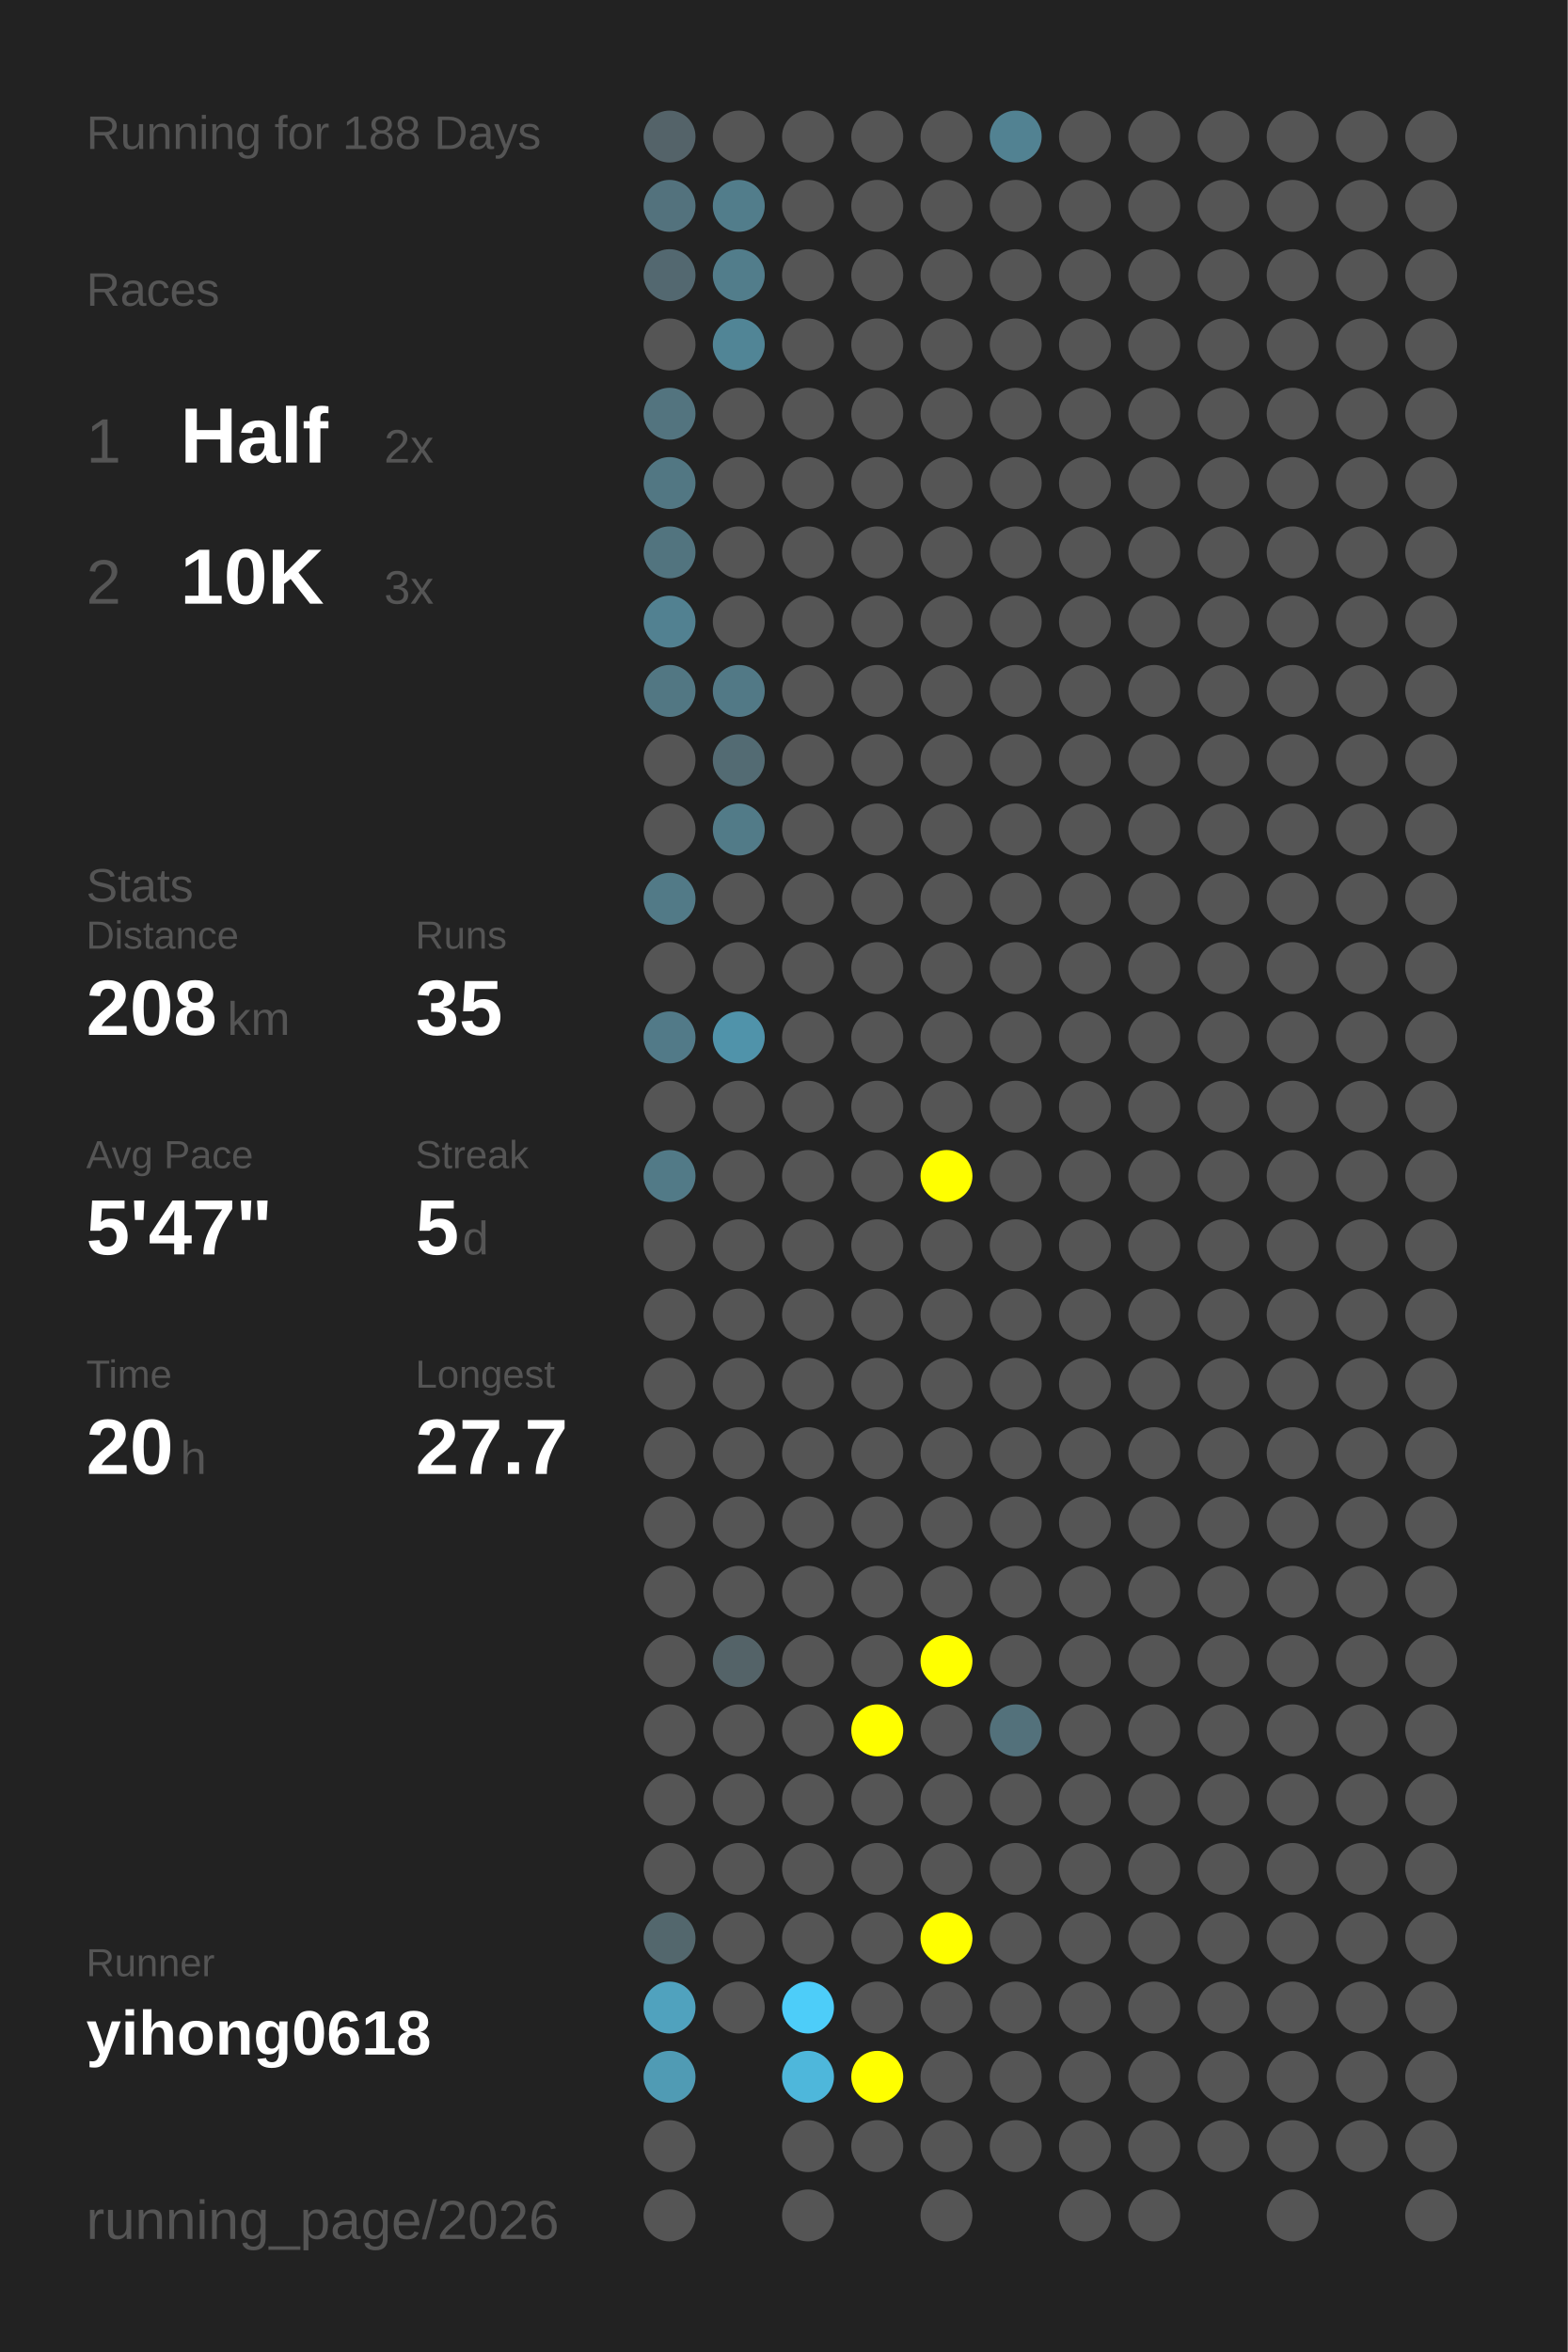
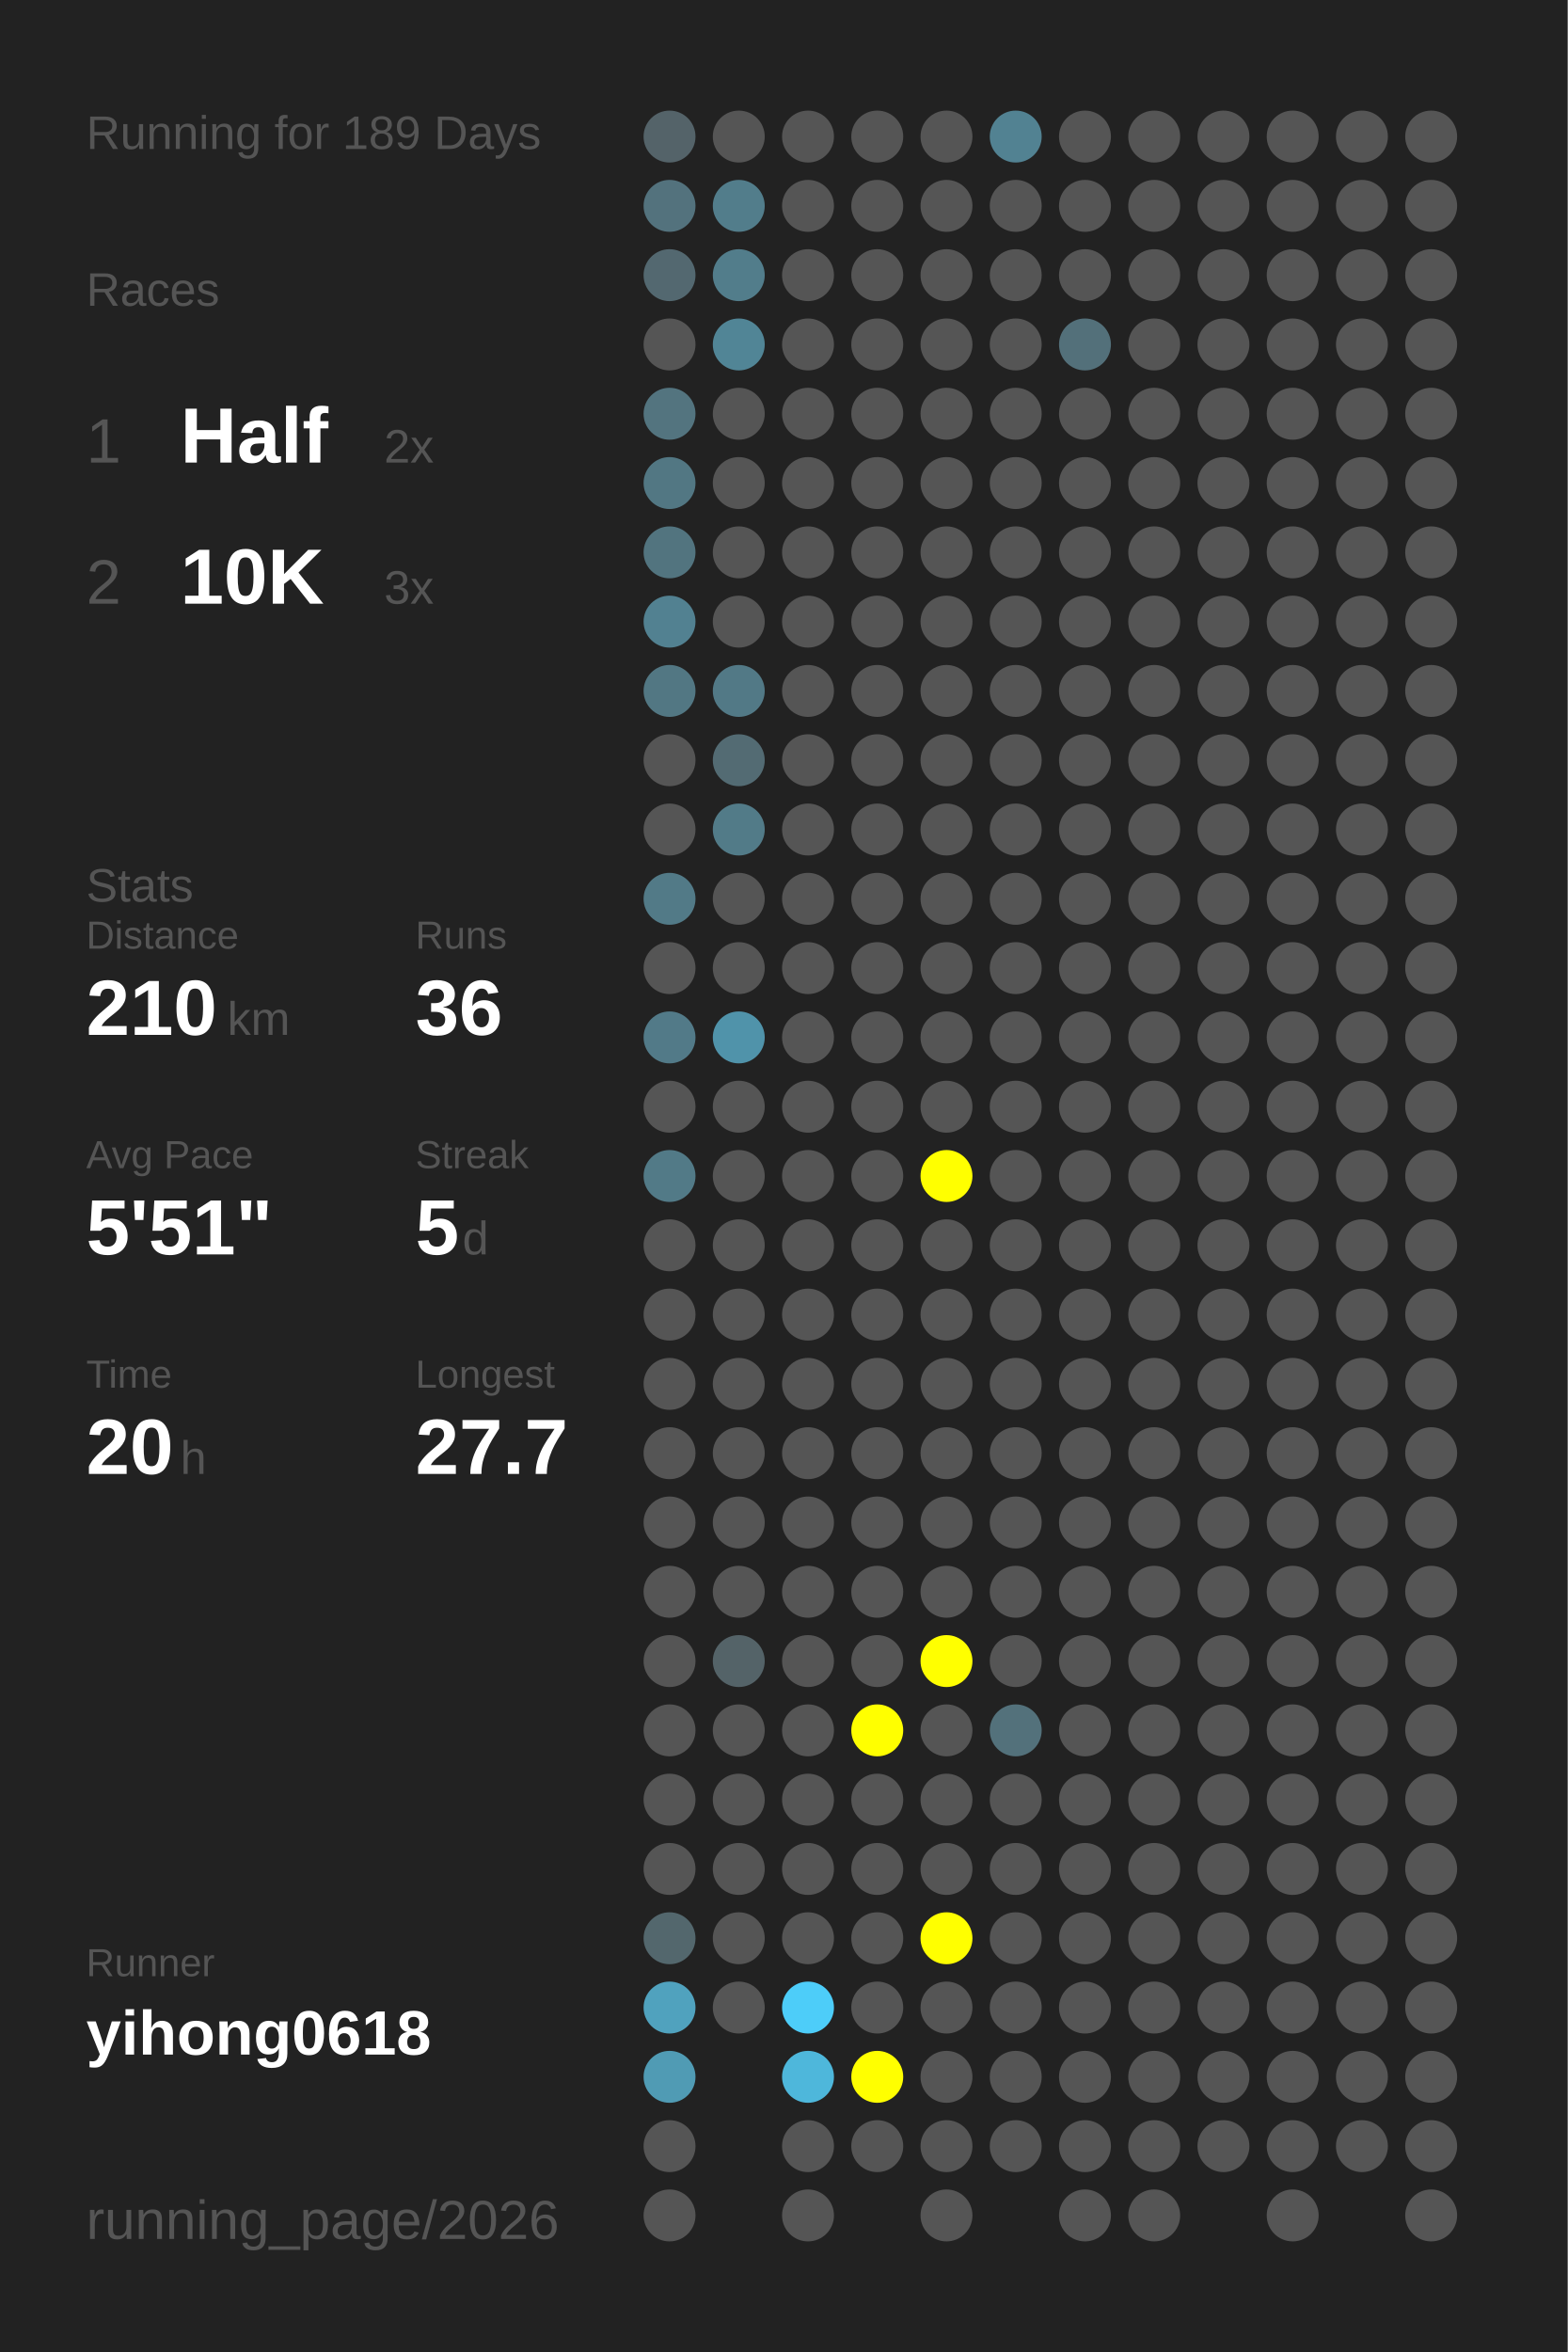
<svg xmlns="http://www.w3.org/2000/svg" baseProfile="full" height="300mm" version="1.1" viewBox="0,0,200,300" width="200mm">
  <defs />
  <rect fill="#222222" height="300" width="200" x="0" y="0" />
-   <text fill="#555555" style="font-size:6px; font-family:Arial;" x="11" y="19">Running for 188 Days</text>
+   <text fill="#555555" style="font-size:6px; font-family:Arial;" x="11" y="19">Running for 189 Days</text>
  <text fill="#555555" style="font-size:6px; font-family:Arial;" x="11" y="39">Races</text>
  <text fill="#555555" style="font-size:8px; font-family:Arial;" x="11" y="59">1</text>
  <text fill="#FFFFFF" style="font-size:10px; font-family:Arial; font-weight:bold;" x="23" y="59">Half</text>
  <text fill="#555555" style="font-size:6px; font-family:Arial;" x="49" y="59">2x</text>
  <text fill="#555555" style="font-size:8px; font-family:Arial;" x="11" y="77">2</text>
  <text fill="#FFFFFF" style="font-size:10px; font-family:Arial; font-weight:bold;" x="23" y="77">10K</text>
  <text fill="#555555" style="font-size:6px; font-family:Arial;" x="49" y="77">3x</text>
  <text fill="#555555" style="font-size:6px; font-family:Arial;" x="11" y="115">Stats</text>
  <text fill="#555555" style="font-size:5px; font-family:Arial;" x="11" y="121">Distance</text>
-   <text fill="#FFFFFF" style="font-size:10px; font-family:Arial; font-weight:bold;" x="11" y="132">208</text>
+   <text fill="#FFFFFF" style="font-size:10px; font-family:Arial; font-weight:bold;" x="11" y="132">210</text>
  <text fill="#555555" style="font-size:6px; font-family:Arial;" x="29" y="132">km</text>
  <text fill="#555555" style="font-size:5px; font-family:Arial;" x="53" y="121">Runs</text>
-   <text fill="#FFFFFF" style="font-size:10px; font-family:Arial; font-weight:bold;" x="53" y="132">35</text>
+   <text fill="#FFFFFF" style="font-size:10px; font-family:Arial; font-weight:bold;" x="53" y="132">36</text>
  <text fill="#555555" style="font-size:5px; font-family:Arial;" x="11" y="149">Avg Pace</text>
-   <text fill="#FFFFFF" style="font-size:10px; font-family:Arial; font-weight:bold;" x="11" y="160">5'47"</text>
+   <text fill="#FFFFFF" style="font-size:10px; font-family:Arial; font-weight:bold;" x="11" y="160">5'51"</text>
  <text fill="#555555" style="font-size:5px; font-family:Arial;" x="53" y="149">Streak</text>
  <text fill="#FFFFFF" style="font-size:10px; font-family:Arial; font-weight:bold;" x="53" y="160">5</text>
  <text fill="#555555" style="font-size:6px; font-family:Arial;" x="59" y="160">d</text>
  <text fill="#555555" style="font-size:5px; font-family:Arial;" x="11" y="177">Time</text>
  <text fill="#FFFFFF" style="font-size:10px; font-family:Arial; font-weight:bold;" x="11" y="188">20</text>
  <text fill="#555555" style="font-size:6px; font-family:Arial;" x="23" y="188">h</text>
  <text fill="#555555" style="font-size:5px; font-family:Arial;" x="53" y="177">Longest</text>
  <text fill="#FFFFFF" style="font-size:10px; font-family:Arial; font-weight:bold;" x="53" y="188">27.7</text>
  <text fill="#555555" style="font-size:5px; font-family:Arial;" x="11" y="252.065">Runner</text>
  <text fill="#FFFFFF" style="font-size:8px; font-family:Arial; font-weight:bold;" x="11" y="262.065">yihong0618</text>
  <text fill="#555555" style="font-size:7px; font-family:Arial;" x="11" y="285.581">running_page/2026</text>
  <circle cx="85.417" cy="17.419" fill="#546369" r="3.312" />
  <circle cx="85.417" cy="26.258" fill="#53727d" r="3.312" />
  <circle cx="85.417" cy="35.097" fill="#536870" r="3.312" />
  <circle cx="85.417" cy="43.935" fill="#555555" r="3.312" />
  <circle cx="85.417" cy="52.774" fill="#53747f" r="3.312" />
  <circle cx="85.417" cy="61.613" fill="#527783" r="3.312" />
  <circle cx="85.417" cy="70.452" fill="#52747f" r="3.312" />
  <circle cx="85.417" cy="79.29" fill="#528191" r="3.312" />
  <circle cx="85.417" cy="88.129" fill="#527783" r="3.312" />
  <circle cx="85.417" cy="96.968" fill="#555555" r="3.312" />
  <circle cx="85.417" cy="105.806" fill="#555555" r="3.312" />
  <circle cx="85.417" cy="114.645" fill="#527a87" r="3.312" />
  <circle cx="85.417" cy="123.484" fill="#555555" r="3.312" />
  <circle cx="85.417" cy="132.323" fill="#527a88" r="3.312" />
  <circle cx="85.417" cy="141.161" fill="#555555" r="3.312" />
  <circle cx="85.417" cy="150" fill="#527a87" r="3.312" />
  <circle cx="85.417" cy="158.839" fill="#555555" r="3.312" />
  <circle cx="85.417" cy="167.677" fill="#555555" r="3.312" />
  <circle cx="85.417" cy="176.516" fill="#555555" r="3.312" />
  <circle cx="85.417" cy="185.355" fill="#555555" r="3.312" />
  <circle cx="85.417" cy="194.194" fill="#555555" r="3.312" />
  <circle cx="85.417" cy="203.032" fill="#555555" r="3.312" />
  <circle cx="85.417" cy="211.871" fill="#555555" r="3.312" />
  <circle cx="85.417" cy="220.71" fill="#555555" r="3.312" />
  <circle cx="85.417" cy="229.548" fill="#555555" r="3.312" />
  <circle cx="85.417" cy="238.387" fill="#555555" r="3.312" />
  <circle cx="85.417" cy="247.226" fill="#53676d" r="3.312" />
  <circle cx="85.417" cy="256.065" fill="#50a2be" r="3.312" />
  <circle cx="85.417" cy="264.903" fill="#509bb4" r="3.312" />
  <circle cx="85.417" cy="273.742" fill="#555555" r="3.312" />
  <circle cx="85.417" cy="282.581" fill="#555555" r="3.312" />
  <circle cx="94.25" cy="17.419" fill="#555555" r="3.312" />
  <circle cx="94.25" cy="26.258" fill="#527d8b" r="3.312" />
  <circle cx="94.25" cy="35.097" fill="#527d8b" r="3.312" />
  <circle cx="94.25" cy="43.935" fill="#518596" r="3.312" />
  <circle cx="94.25" cy="52.774" fill="#555555" r="3.312" />
  <circle cx="94.25" cy="61.613" fill="#555555" r="3.312" />
  <circle cx="94.25" cy="70.452" fill="#555555" r="3.312" />
  <circle cx="94.25" cy="79.29" fill="#555555" r="3.312" />
  <circle cx="94.25" cy="88.129" fill="#527986" r="3.312" />
  <circle cx="94.25" cy="96.968" fill="#536b73" r="3.312" />
  <circle cx="94.25" cy="105.806" fill="#527b88" r="3.312" />
  <circle cx="94.25" cy="114.645" fill="#555555" r="3.312" />
  <circle cx="94.25" cy="123.484" fill="#555555" r="3.312" />
  <circle cx="94.25" cy="132.323" fill="#5093aa" r="3.312" />
  <circle cx="94.25" cy="141.161" fill="#555555" r="3.312" />
  <circle cx="94.25" cy="150" fill="#555555" r="3.312" />
  <circle cx="94.25" cy="158.839" fill="#555555" r="3.312" />
  <circle cx="94.25" cy="167.677" fill="#555555" r="3.312" />
  <circle cx="94.25" cy="176.516" fill="#555555" r="3.312" />
  <circle cx="94.25" cy="185.355" fill="#555555" r="3.312" />
  <circle cx="94.25" cy="194.194" fill="#555555" r="3.312" />
  <circle cx="94.25" cy="203.032" fill="#555555" r="3.312" />
  <circle cx="94.25" cy="211.871" fill="#546368" r="3.312" />
  <circle cx="94.25" cy="220.71" fill="#555555" r="3.312" />
  <circle cx="94.25" cy="229.548" fill="#555555" r="3.312" />
  <circle cx="94.25" cy="238.387" fill="#555555" r="3.312" />
  <circle cx="94.25" cy="247.226" fill="#555555" r="3.312" />
  <circle cx="94.25" cy="256.065" fill="#555555" r="3.312" />
  <circle cx="103.083" cy="17.419" fill="#555555" r="3.312" />
  <circle cx="103.083" cy="26.258" fill="#555555" r="3.312" />
  <circle cx="103.083" cy="35.097" fill="#555555" r="3.312" />
  <circle cx="103.083" cy="43.935" fill="#555555" r="3.312" />
  <circle cx="103.083" cy="52.774" fill="#555555" r="3.312" />
  <circle cx="103.083" cy="61.613" fill="#555555" r="3.312" />
  <circle cx="103.083" cy="70.452" fill="#555555" r="3.312" />
  <circle cx="103.083" cy="79.29" fill="#555555" r="3.312" />
  <circle cx="103.083" cy="88.129" fill="#555555" r="3.312" />
  <circle cx="103.083" cy="96.968" fill="#555555" r="3.312" />
  <circle cx="103.083" cy="105.806" fill="#555555" r="3.312" />
  <circle cx="103.083" cy="114.645" fill="#555555" r="3.312" />
  <circle cx="103.083" cy="123.484" fill="#555555" r="3.312" />
  <circle cx="103.083" cy="132.323" fill="#555555" r="3.312" />
  <circle cx="103.083" cy="141.161" fill="#555555" r="3.312" />
  <circle cx="103.083" cy="150" fill="#555555" r="3.312" />
  <circle cx="103.083" cy="158.839" fill="#555555" r="3.312" />
  <circle cx="103.083" cy="167.677" fill="#555555" r="3.312" />
  <circle cx="103.083" cy="176.516" fill="#555555" r="3.312" />
  <circle cx="103.083" cy="185.355" fill="#555555" r="3.312" />
  <circle cx="103.083" cy="194.194" fill="#555555" r="3.312" />
  <circle cx="103.083" cy="203.032" fill="#555555" r="3.312" />
  <circle cx="103.083" cy="211.871" fill="#555555" r="3.312" />
  <circle cx="103.083" cy="220.71" fill="#555555" r="3.312" />
  <circle cx="103.083" cy="229.548" fill="#555555" r="3.312" />
  <circle cx="103.083" cy="238.387" fill="#555555" r="3.312" />
  <circle cx="103.083" cy="247.226" fill="#555555" r="3.312" />
  <circle cx="103.083" cy="256.065" fill="#4dcdf9" r="3.312" />
  <circle cx="103.083" cy="264.903" fill="#4eb7db" r="3.312" />
  <circle cx="103.083" cy="273.742" fill="#555555" r="3.312" />
  <circle cx="103.083" cy="282.581" fill="#555555" r="3.312" />
  <circle cx="111.917" cy="17.419" fill="#555555" r="3.312" />
  <circle cx="111.917" cy="26.258" fill="#555555" r="3.312" />
  <circle cx="111.917" cy="35.097" fill="#555555" r="3.312" />
  <circle cx="111.917" cy="43.935" fill="#555555" r="3.312" />
  <circle cx="111.917" cy="52.774" fill="#555555" r="3.312" />
  <circle cx="111.917" cy="61.613" fill="#555555" r="3.312" />
  <circle cx="111.917" cy="70.452" fill="#555555" r="3.312" />
  <circle cx="111.917" cy="79.29" fill="#555555" r="3.312" />
  <circle cx="111.917" cy="88.129" fill="#555555" r="3.312" />
  <circle cx="111.917" cy="96.968" fill="#555555" r="3.312" />
  <circle cx="111.917" cy="105.806" fill="#555555" r="3.312" />
  <circle cx="111.917" cy="114.645" fill="#555555" r="3.312" />
  <circle cx="111.917" cy="123.484" fill="#555555" r="3.312" />
  <circle cx="111.917" cy="132.323" fill="#555555" r="3.312" />
  <circle cx="111.917" cy="141.161" fill="#555555" r="3.312" />
  <circle cx="111.917" cy="150" fill="#555555" r="3.312" />
  <circle cx="111.917" cy="158.839" fill="#555555" r="3.312" />
  <circle cx="111.917" cy="167.677" fill="#555555" r="3.312" />
  <circle cx="111.917" cy="176.516" fill="#555555" r="3.312" />
  <circle cx="111.917" cy="185.355" fill="#555555" r="3.312" />
  <circle cx="111.917" cy="194.194" fill="#555555" r="3.312" />
  <circle cx="111.917" cy="203.032" fill="#555555" r="3.312" />
  <circle cx="111.917" cy="211.871" fill="#555555" r="3.312" />
  <circle cx="111.917" cy="220.71" fill="#FFFF00" r="3.312" />
  <circle cx="111.917" cy="229.548" fill="#555555" r="3.312" />
  <circle cx="111.917" cy="238.387" fill="#555555" r="3.312" />
  <circle cx="111.917" cy="247.226" fill="#555555" r="3.312" />
  <circle cx="111.917" cy="256.065" fill="#555555" r="3.312" />
  <circle cx="111.917" cy="264.903" fill="#FFFF00" r="3.312" />
  <circle cx="111.917" cy="273.742" fill="#555555" r="3.312" />
  <circle cx="120.75" cy="17.419" fill="#555555" r="3.312" />
  <circle cx="120.75" cy="26.258" fill="#555555" r="3.312" />
  <circle cx="120.75" cy="35.097" fill="#555555" r="3.312" />
  <circle cx="120.75" cy="43.935" fill="#555555" r="3.312" />
  <circle cx="120.75" cy="52.774" fill="#555555" r="3.312" />
  <circle cx="120.75" cy="61.613" fill="#555555" r="3.312" />
  <circle cx="120.75" cy="70.452" fill="#555555" r="3.312" />
  <circle cx="120.75" cy="79.29" fill="#555555" r="3.312" />
  <circle cx="120.75" cy="88.129" fill="#555555" r="3.312" />
  <circle cx="120.75" cy="96.968" fill="#555555" r="3.312" />
  <circle cx="120.75" cy="105.806" fill="#555555" r="3.312" />
  <circle cx="120.75" cy="114.645" fill="#555555" r="3.312" />
  <circle cx="120.75" cy="123.484" fill="#555555" r="3.312" />
  <circle cx="120.75" cy="132.323" fill="#555555" r="3.312" />
  <circle cx="120.75" cy="141.161" fill="#555555" r="3.312" />
  <circle cx="120.75" cy="150" fill="#FFFF00" r="3.312" />
  <circle cx="120.75" cy="158.839" fill="#555555" r="3.312" />
  <circle cx="120.75" cy="167.677" fill="#555555" r="3.312" />
  <circle cx="120.75" cy="176.516" fill="#555555" r="3.312" />
  <circle cx="120.75" cy="185.355" fill="#555555" r="3.312" />
  <circle cx="120.75" cy="194.194" fill="#555555" r="3.312" />
  <circle cx="120.75" cy="203.032" fill="#555555" r="3.312" />
  <circle cx="120.75" cy="211.871" fill="#FFFF00" r="3.312" />
  <circle cx="120.75" cy="220.71" fill="#555555" r="3.312" />
  <circle cx="120.75" cy="229.548" fill="#555555" r="3.312" />
  <circle cx="120.75" cy="238.387" fill="#555555" r="3.312" />
  <circle cx="120.75" cy="247.226" fill="#FFFF00" r="3.312" />
  <circle cx="120.75" cy="256.065" fill="#555555" r="3.312" />
  <circle cx="120.75" cy="264.903" fill="#555555" r="3.312" />
  <circle cx="120.75" cy="273.742" fill="#555555" r="3.312" />
  <circle cx="120.75" cy="282.581" fill="#555555" r="3.312" />
  <circle cx="129.583" cy="17.419" fill="#528292" r="3.312" />
  <circle cx="129.583" cy="26.258" fill="#555555" r="3.312" />
  <circle cx="129.583" cy="35.097" fill="#555555" r="3.312" />
  <circle cx="129.583" cy="43.935" fill="#555555" r="3.312" />
  <circle cx="129.583" cy="52.774" fill="#555555" r="3.312" />
  <circle cx="129.583" cy="61.613" fill="#555555" r="3.312" />
  <circle cx="129.583" cy="70.452" fill="#555555" r="3.312" />
  <circle cx="129.583" cy="79.29" fill="#555555" r="3.312" />
  <circle cx="129.583" cy="88.129" fill="#555555" r="3.312" />
  <circle cx="129.583" cy="96.968" fill="#555555" r="3.312" />
  <circle cx="129.583" cy="105.806" fill="#555555" r="3.312" />
  <circle cx="129.583" cy="114.645" fill="#555555" r="3.312" />
  <circle cx="129.583" cy="123.484" fill="#555555" r="3.312" />
  <circle cx="129.583" cy="132.323" fill="#555555" r="3.312" />
  <circle cx="129.583" cy="141.161" fill="#555555" r="3.312" />
  <circle cx="129.583" cy="150" fill="#555555" r="3.312" />
  <circle cx="129.583" cy="158.839" fill="#555555" r="3.312" />
  <circle cx="129.583" cy="167.677" fill="#555555" r="3.312" />
  <circle cx="129.583" cy="176.516" fill="#555555" r="3.312" />
  <circle cx="129.583" cy="185.355" fill="#555555" r="3.312" />
  <circle cx="129.583" cy="194.194" fill="#555555" r="3.312" />
  <circle cx="129.583" cy="203.032" fill="#555555" r="3.312" />
  <circle cx="129.583" cy="211.871" fill="#555555" r="3.312" />
  <circle cx="129.583" cy="220.71" fill="#53717b" r="3.312" />
  <circle cx="129.583" cy="229.548" fill="#555555" r="3.312" />
  <circle cx="129.583" cy="238.387" fill="#555555" r="3.312" />
  <circle cx="129.583" cy="247.226" fill="#555555" r="3.312" />
  <circle cx="129.583" cy="256.065" fill="#555555" r="3.312" />
  <circle cx="129.583" cy="264.903" fill="#555555" r="3.312" />
  <circle cx="129.583" cy="273.742" fill="#555555" r="3.312" />
  <circle cx="138.417" cy="17.419" fill="#555555" r="3.312" />
  <circle cx="138.417" cy="26.258" fill="#555555" r="3.312" />
  <circle cx="138.417" cy="35.097" fill="#555555" r="3.312" />
-   <circle cx="138.417" cy="43.935" fill="#555555" r="3.312" />
+   <circle cx="138.417" cy="43.935" fill="#53707a" r="3.312" />
  <circle cx="138.417" cy="52.774" fill="#555555" r="3.312" />
  <circle cx="138.417" cy="61.613" fill="#555555" r="3.312" />
  <circle cx="138.417" cy="70.452" fill="#555555" r="3.312" />
  <circle cx="138.417" cy="79.29" fill="#555555" r="3.312" />
  <circle cx="138.417" cy="88.129" fill="#555555" r="3.312" />
  <circle cx="138.417" cy="96.968" fill="#555555" r="3.312" />
  <circle cx="138.417" cy="105.806" fill="#555555" r="3.312" />
  <circle cx="138.417" cy="114.645" fill="#555555" r="3.312" />
  <circle cx="138.417" cy="123.484" fill="#555555" r="3.312" />
  <circle cx="138.417" cy="132.323" fill="#555555" r="3.312" />
  <circle cx="138.417" cy="141.161" fill="#555555" r="3.312" />
  <circle cx="138.417" cy="150" fill="#555555" r="3.312" />
  <circle cx="138.417" cy="158.839" fill="#555555" r="3.312" />
  <circle cx="138.417" cy="167.677" fill="#555555" r="3.312" />
  <circle cx="138.417" cy="176.516" fill="#555555" r="3.312" />
  <circle cx="138.417" cy="185.355" fill="#555555" r="3.312" />
  <circle cx="138.417" cy="194.194" fill="#555555" r="3.312" />
  <circle cx="138.417" cy="203.032" fill="#555555" r="3.312" />
  <circle cx="138.417" cy="211.871" fill="#555555" r="3.312" />
  <circle cx="138.417" cy="220.71" fill="#555555" r="3.312" />
  <circle cx="138.417" cy="229.548" fill="#555555" r="3.312" />
  <circle cx="138.417" cy="238.387" fill="#555555" r="3.312" />
  <circle cx="138.417" cy="247.226" fill="#555555" r="3.312" />
  <circle cx="138.417" cy="256.065" fill="#555555" r="3.312" />
  <circle cx="138.417" cy="264.903" fill="#555555" r="3.312" />
  <circle cx="138.417" cy="273.742" fill="#555555" r="3.312" />
  <circle cx="138.417" cy="282.581" fill="#555555" r="3.312" />
  <circle cx="147.25" cy="17.419" fill="#555555" r="3.312" />
  <circle cx="147.25" cy="26.258" fill="#555555" r="3.312" />
  <circle cx="147.25" cy="35.097" fill="#555555" r="3.312" />
  <circle cx="147.25" cy="43.935" fill="#555555" r="3.312" />
  <circle cx="147.25" cy="52.774" fill="#555555" r="3.312" />
  <circle cx="147.25" cy="61.613" fill="#555555" r="3.312" />
  <circle cx="147.25" cy="70.452" fill="#555555" r="3.312" />
  <circle cx="147.25" cy="79.29" fill="#555555" r="3.312" />
  <circle cx="147.25" cy="88.129" fill="#555555" r="3.312" />
  <circle cx="147.25" cy="96.968" fill="#555555" r="3.312" />
  <circle cx="147.25" cy="105.806" fill="#555555" r="3.312" />
  <circle cx="147.25" cy="114.645" fill="#555555" r="3.312" />
  <circle cx="147.25" cy="123.484" fill="#555555" r="3.312" />
  <circle cx="147.25" cy="132.323" fill="#555555" r="3.312" />
  <circle cx="147.25" cy="141.161" fill="#555555" r="3.312" />
  <circle cx="147.25" cy="150" fill="#555555" r="3.312" />
  <circle cx="147.25" cy="158.839" fill="#555555" r="3.312" />
  <circle cx="147.25" cy="167.677" fill="#555555" r="3.312" />
  <circle cx="147.25" cy="176.516" fill="#555555" r="3.312" />
  <circle cx="147.25" cy="185.355" fill="#555555" r="3.312" />
  <circle cx="147.25" cy="194.194" fill="#555555" r="3.312" />
  <circle cx="147.25" cy="203.032" fill="#555555" r="3.312" />
  <circle cx="147.25" cy="211.871" fill="#555555" r="3.312" />
  <circle cx="147.25" cy="220.71" fill="#555555" r="3.312" />
  <circle cx="147.25" cy="229.548" fill="#555555" r="3.312" />
  <circle cx="147.25" cy="238.387" fill="#555555" r="3.312" />
  <circle cx="147.25" cy="247.226" fill="#555555" r="3.312" />
  <circle cx="147.25" cy="256.065" fill="#555555" r="3.312" />
  <circle cx="147.25" cy="264.903" fill="#555555" r="3.312" />
  <circle cx="147.25" cy="273.742" fill="#555555" r="3.312" />
  <circle cx="147.25" cy="282.581" fill="#555555" r="3.312" />
  <circle cx="156.083" cy="17.419" fill="#555555" r="3.312" />
  <circle cx="156.083" cy="26.258" fill="#555555" r="3.312" />
  <circle cx="156.083" cy="35.097" fill="#555555" r="3.312" />
  <circle cx="156.083" cy="43.935" fill="#555555" r="3.312" />
  <circle cx="156.083" cy="52.774" fill="#555555" r="3.312" />
  <circle cx="156.083" cy="61.613" fill="#555555" r="3.312" />
  <circle cx="156.083" cy="70.452" fill="#555555" r="3.312" />
  <circle cx="156.083" cy="79.29" fill="#555555" r="3.312" />
  <circle cx="156.083" cy="88.129" fill="#555555" r="3.312" />
  <circle cx="156.083" cy="96.968" fill="#555555" r="3.312" />
  <circle cx="156.083" cy="105.806" fill="#555555" r="3.312" />
  <circle cx="156.083" cy="114.645" fill="#555555" r="3.312" />
  <circle cx="156.083" cy="123.484" fill="#555555" r="3.312" />
  <circle cx="156.083" cy="132.323" fill="#555555" r="3.312" />
  <circle cx="156.083" cy="141.161" fill="#555555" r="3.312" />
  <circle cx="156.083" cy="150" fill="#555555" r="3.312" />
  <circle cx="156.083" cy="158.839" fill="#555555" r="3.312" />
  <circle cx="156.083" cy="167.677" fill="#555555" r="3.312" />
  <circle cx="156.083" cy="176.516" fill="#555555" r="3.312" />
  <circle cx="156.083" cy="185.355" fill="#555555" r="3.312" />
  <circle cx="156.083" cy="194.194" fill="#555555" r="3.312" />
  <circle cx="156.083" cy="203.032" fill="#555555" r="3.312" />
  <circle cx="156.083" cy="211.871" fill="#555555" r="3.312" />
  <circle cx="156.083" cy="220.71" fill="#555555" r="3.312" />
  <circle cx="156.083" cy="229.548" fill="#555555" r="3.312" />
  <circle cx="156.083" cy="238.387" fill="#555555" r="3.312" />
  <circle cx="156.083" cy="247.226" fill="#555555" r="3.312" />
  <circle cx="156.083" cy="256.065" fill="#555555" r="3.312" />
  <circle cx="156.083" cy="264.903" fill="#555555" r="3.312" />
  <circle cx="156.083" cy="273.742" fill="#555555" r="3.312" />
  <circle cx="164.917" cy="17.419" fill="#555555" r="3.312" />
  <circle cx="164.917" cy="26.258" fill="#555555" r="3.312" />
  <circle cx="164.917" cy="35.097" fill="#555555" r="3.312" />
  <circle cx="164.917" cy="43.935" fill="#555555" r="3.312" />
  <circle cx="164.917" cy="52.774" fill="#555555" r="3.312" />
  <circle cx="164.917" cy="61.613" fill="#555555" r="3.312" />
  <circle cx="164.917" cy="70.452" fill="#555555" r="3.312" />
  <circle cx="164.917" cy="79.29" fill="#555555" r="3.312" />
  <circle cx="164.917" cy="88.129" fill="#555555" r="3.312" />
  <circle cx="164.917" cy="96.968" fill="#555555" r="3.312" />
  <circle cx="164.917" cy="105.806" fill="#555555" r="3.312" />
  <circle cx="164.917" cy="114.645" fill="#555555" r="3.312" />
  <circle cx="164.917" cy="123.484" fill="#555555" r="3.312" />
  <circle cx="164.917" cy="132.323" fill="#555555" r="3.312" />
  <circle cx="164.917" cy="141.161" fill="#555555" r="3.312" />
  <circle cx="164.917" cy="150" fill="#555555" r="3.312" />
  <circle cx="164.917" cy="158.839" fill="#555555" r="3.312" />
  <circle cx="164.917" cy="167.677" fill="#555555" r="3.312" />
  <circle cx="164.917" cy="176.516" fill="#555555" r="3.312" />
  <circle cx="164.917" cy="185.355" fill="#555555" r="3.312" />
  <circle cx="164.917" cy="194.194" fill="#555555" r="3.312" />
  <circle cx="164.917" cy="203.032" fill="#555555" r="3.312" />
  <circle cx="164.917" cy="211.871" fill="#555555" r="3.312" />
  <circle cx="164.917" cy="220.71" fill="#555555" r="3.312" />
  <circle cx="164.917" cy="229.548" fill="#555555" r="3.312" />
  <circle cx="164.917" cy="238.387" fill="#555555" r="3.312" />
  <circle cx="164.917" cy="247.226" fill="#555555" r="3.312" />
  <circle cx="164.917" cy="256.065" fill="#555555" r="3.312" />
  <circle cx="164.917" cy="264.903" fill="#555555" r="3.312" />
  <circle cx="164.917" cy="273.742" fill="#555555" r="3.312" />
  <circle cx="164.917" cy="282.581" fill="#555555" r="3.312" />
  <circle cx="173.75" cy="17.419" fill="#555555" r="3.312" />
  <circle cx="173.75" cy="26.258" fill="#555555" r="3.312" />
  <circle cx="173.75" cy="35.097" fill="#555555" r="3.312" />
  <circle cx="173.75" cy="43.935" fill="#555555" r="3.312" />
  <circle cx="173.75" cy="52.774" fill="#555555" r="3.312" />
  <circle cx="173.75" cy="61.613" fill="#555555" r="3.312" />
  <circle cx="173.75" cy="70.452" fill="#555555" r="3.312" />
  <circle cx="173.75" cy="79.29" fill="#555555" r="3.312" />
  <circle cx="173.75" cy="88.129" fill="#555555" r="3.312" />
  <circle cx="173.75" cy="96.968" fill="#555555" r="3.312" />
  <circle cx="173.75" cy="105.806" fill="#555555" r="3.312" />
  <circle cx="173.75" cy="114.645" fill="#555555" r="3.312" />
  <circle cx="173.75" cy="123.484" fill="#555555" r="3.312" />
  <circle cx="173.75" cy="132.323" fill="#555555" r="3.312" />
  <circle cx="173.75" cy="141.161" fill="#555555" r="3.312" />
  <circle cx="173.75" cy="150" fill="#555555" r="3.312" />
  <circle cx="173.75" cy="158.839" fill="#555555" r="3.312" />
  <circle cx="173.75" cy="167.677" fill="#555555" r="3.312" />
  <circle cx="173.75" cy="176.516" fill="#555555" r="3.312" />
  <circle cx="173.75" cy="185.355" fill="#555555" r="3.312" />
  <circle cx="173.75" cy="194.194" fill="#555555" r="3.312" />
  <circle cx="173.75" cy="203.032" fill="#555555" r="3.312" />
  <circle cx="173.75" cy="211.871" fill="#555555" r="3.312" />
  <circle cx="173.75" cy="220.71" fill="#555555" r="3.312" />
  <circle cx="173.75" cy="229.548" fill="#555555" r="3.312" />
  <circle cx="173.75" cy="238.387" fill="#555555" r="3.312" />
  <circle cx="173.75" cy="247.226" fill="#555555" r="3.312" />
  <circle cx="173.75" cy="256.065" fill="#555555" r="3.312" />
  <circle cx="173.75" cy="264.903" fill="#555555" r="3.312" />
  <circle cx="173.75" cy="273.742" fill="#555555" r="3.312" />
  <circle cx="182.583" cy="17.419" fill="#555555" r="3.312" />
  <circle cx="182.583" cy="26.258" fill="#555555" r="3.312" />
  <circle cx="182.583" cy="35.097" fill="#555555" r="3.312" />
  <circle cx="182.583" cy="43.935" fill="#555555" r="3.312" />
  <circle cx="182.583" cy="52.774" fill="#555555" r="3.312" />
  <circle cx="182.583" cy="61.613" fill="#555555" r="3.312" />
  <circle cx="182.583" cy="70.452" fill="#555555" r="3.312" />
  <circle cx="182.583" cy="79.29" fill="#555555" r="3.312" />
  <circle cx="182.583" cy="88.129" fill="#555555" r="3.312" />
  <circle cx="182.583" cy="96.968" fill="#555555" r="3.312" />
  <circle cx="182.583" cy="105.806" fill="#555555" r="3.312" />
  <circle cx="182.583" cy="114.645" fill="#555555" r="3.312" />
  <circle cx="182.583" cy="123.484" fill="#555555" r="3.312" />
  <circle cx="182.583" cy="132.323" fill="#555555" r="3.312" />
  <circle cx="182.583" cy="141.161" fill="#555555" r="3.312" />
  <circle cx="182.583" cy="150" fill="#555555" r="3.312" />
  <circle cx="182.583" cy="158.839" fill="#555555" r="3.312" />
  <circle cx="182.583" cy="167.677" fill="#555555" r="3.312" />
  <circle cx="182.583" cy="176.516" fill="#555555" r="3.312" />
  <circle cx="182.583" cy="185.355" fill="#555555" r="3.312" />
  <circle cx="182.583" cy="194.194" fill="#555555" r="3.312" />
  <circle cx="182.583" cy="203.032" fill="#555555" r="3.312" />
  <circle cx="182.583" cy="211.871" fill="#555555" r="3.312" />
  <circle cx="182.583" cy="220.71" fill="#555555" r="3.312" />
  <circle cx="182.583" cy="229.548" fill="#555555" r="3.312" />
  <circle cx="182.583" cy="238.387" fill="#555555" r="3.312" />
  <circle cx="182.583" cy="247.226" fill="#555555" r="3.312" />
  <circle cx="182.583" cy="256.065" fill="#555555" r="3.312" />
  <circle cx="182.583" cy="264.903" fill="#555555" r="3.312" />
  <circle cx="182.583" cy="273.742" fill="#555555" r="3.312" />
  <circle cx="182.583" cy="282.581" fill="#555555" r="3.312" />
</svg>
